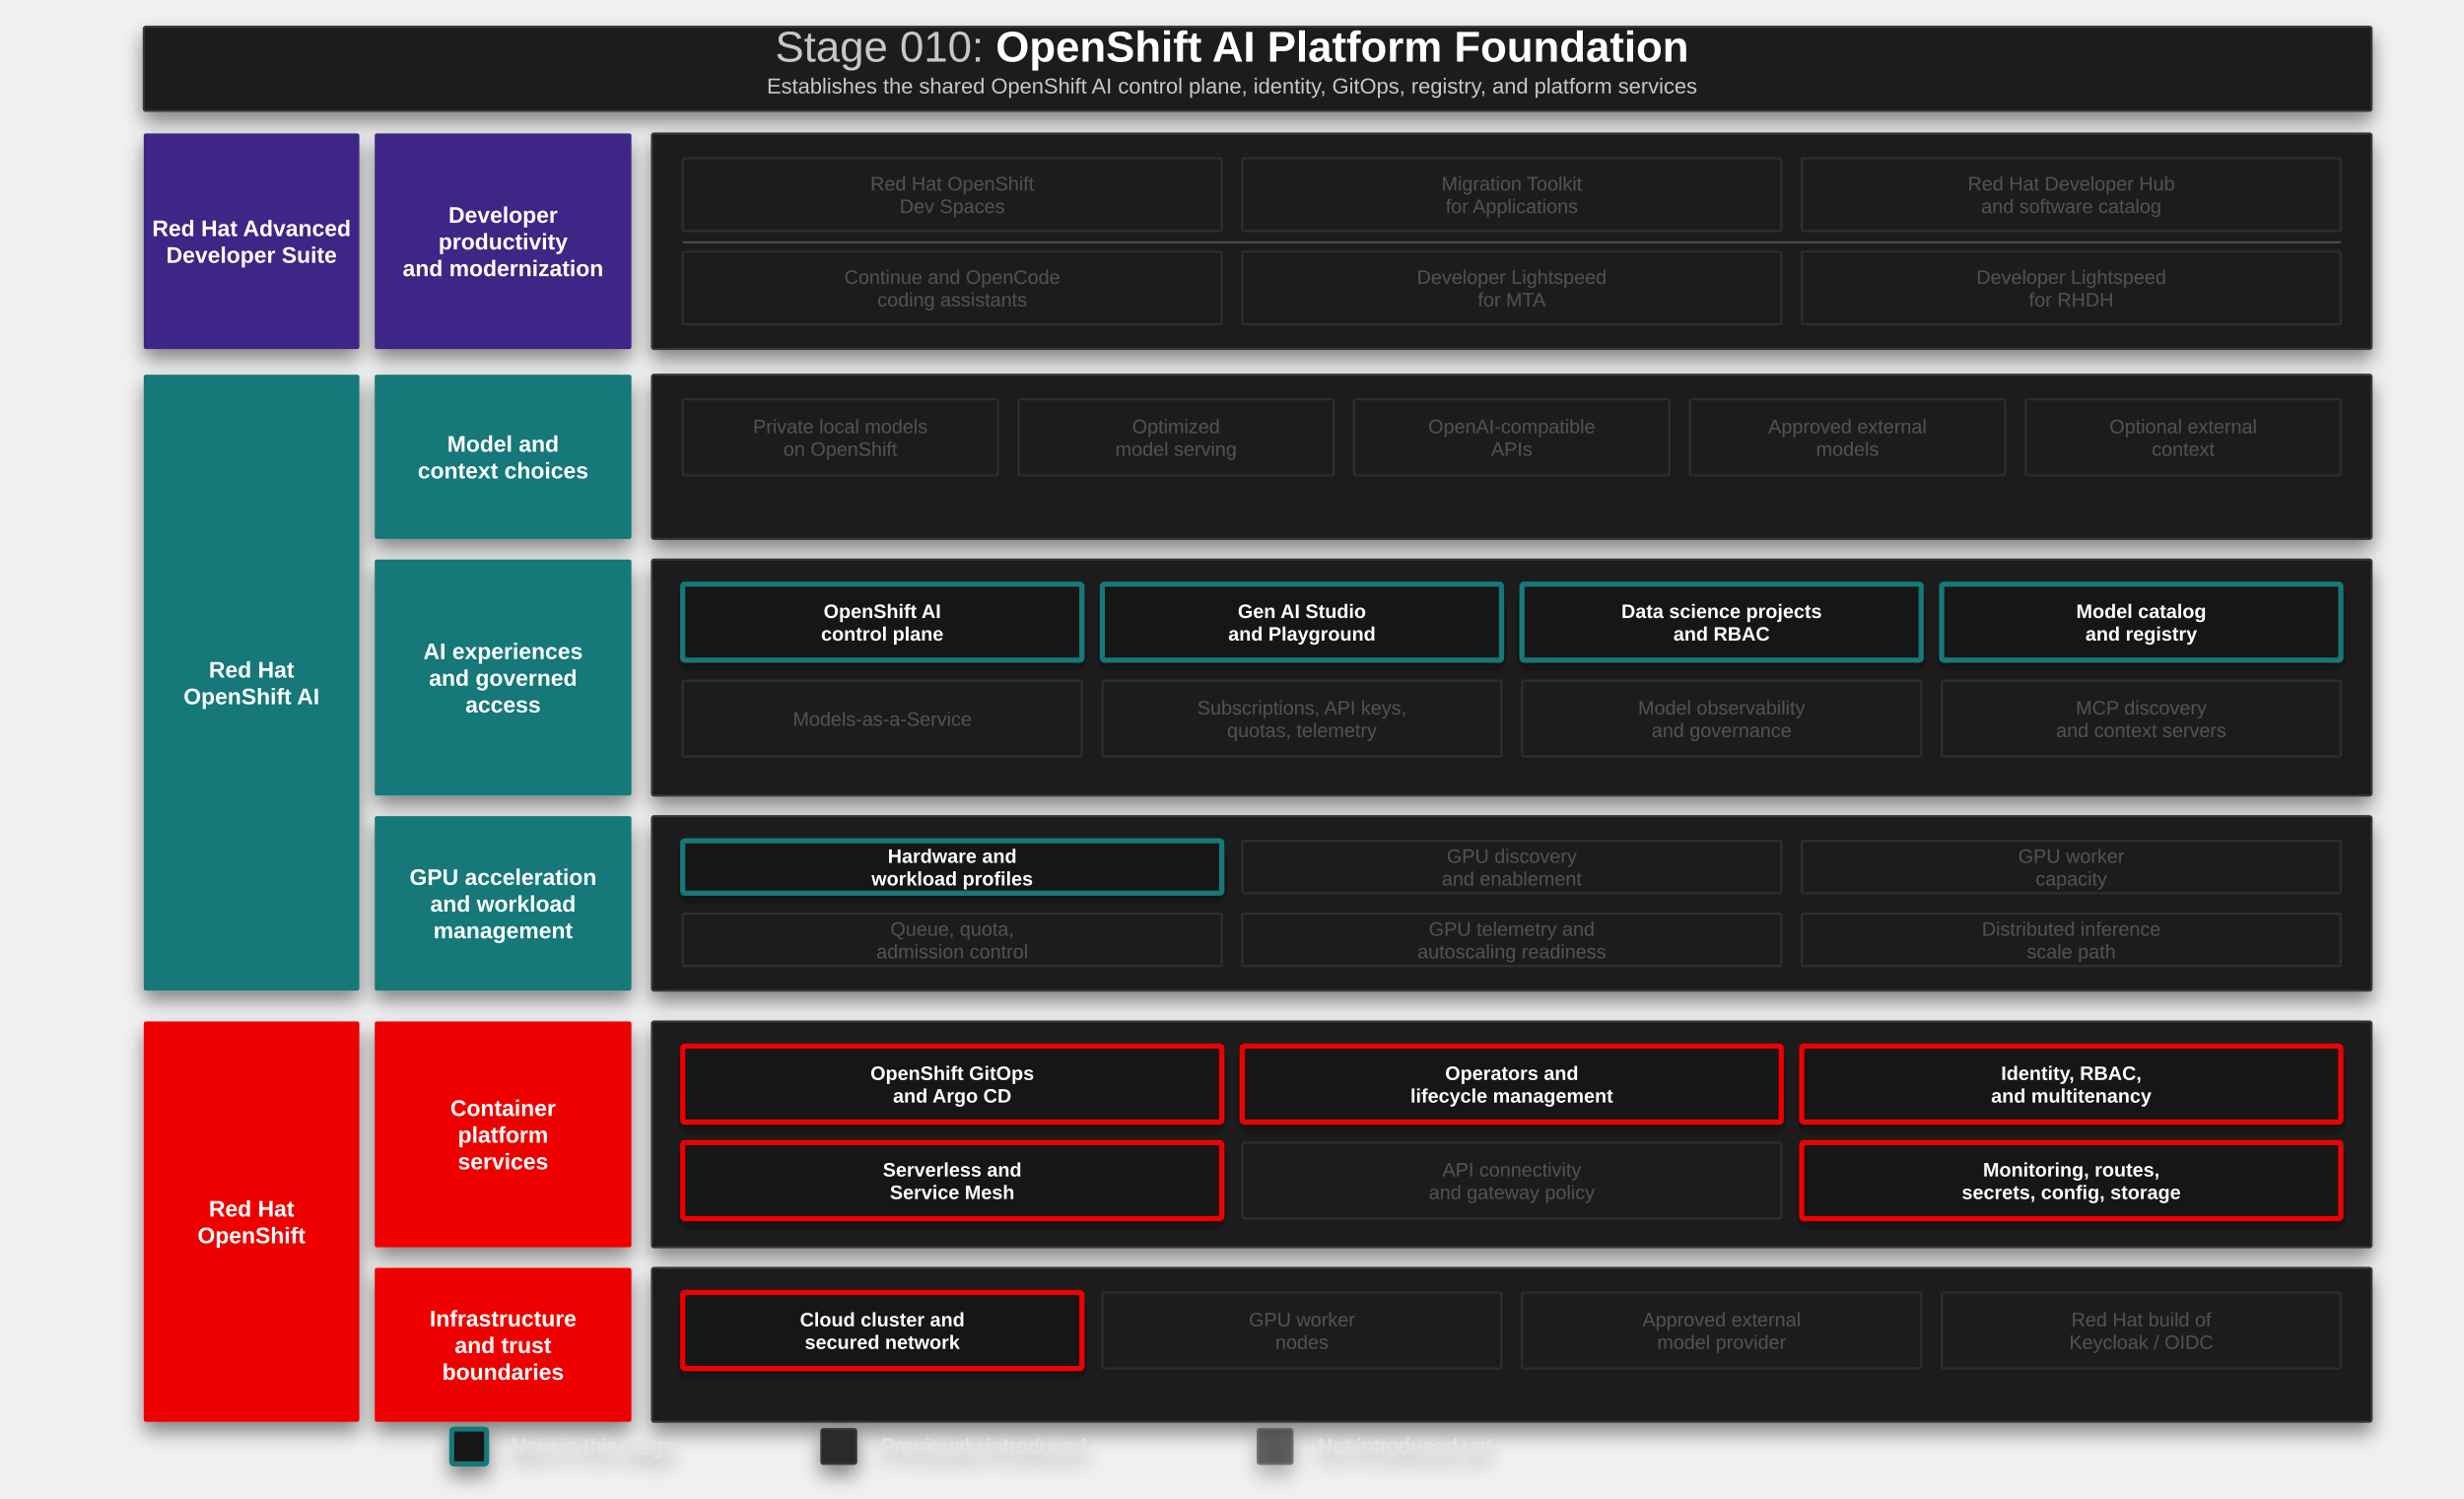
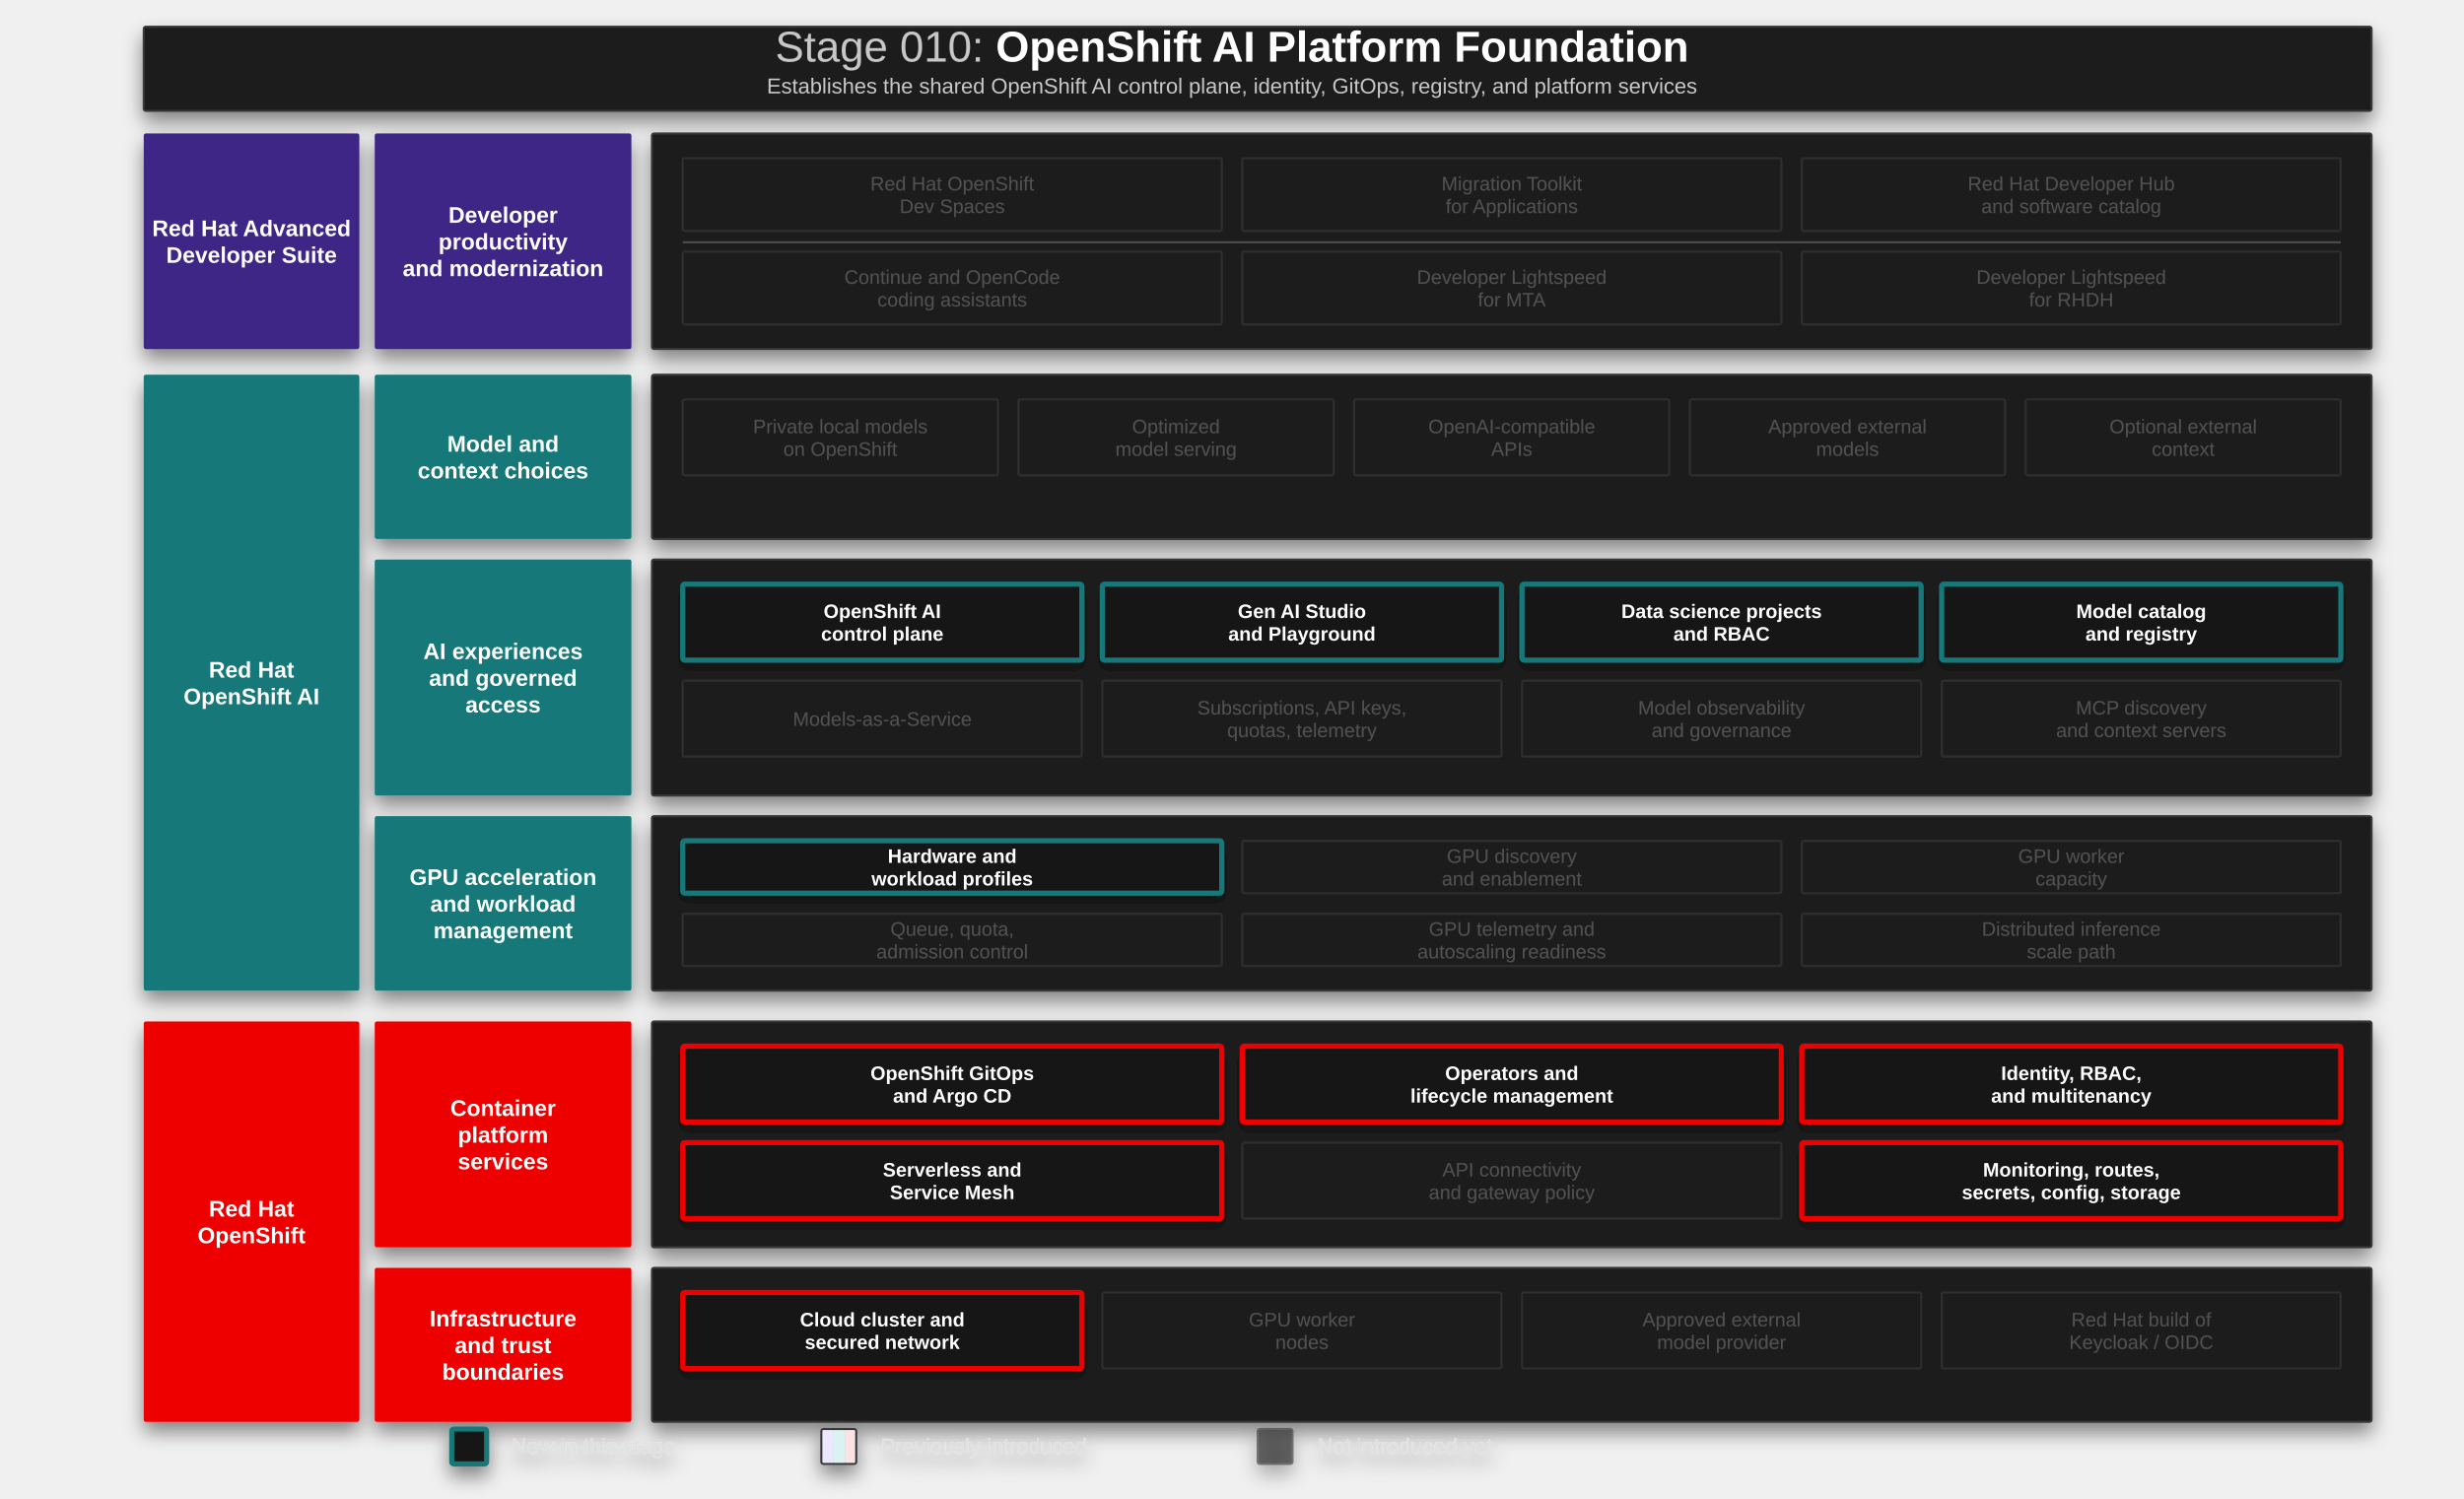
<svg xmlns="http://www.w3.org/2000/svg" width="2400" height="1460" viewBox="0 0 2400 1460" role="img" aria-labelledby="title desc">
  <style>.display{font-family:'Red Hat Display','Arial',sans-serif}.body{font-family:'Red Hat Text','Arial',sans-serif}</style>
  <defs>
    <filter id="lift" x="-20%" y="-20%" width="140%" height="140%">
      <feDropShadow dx="0" dy="6" stdDeviation="5" flood-color="#000" flood-opacity="0.55" />
    </filter>
    <filter id="panelShadow" x="-8%" y="-8%" width="116%" height="116%">
      <feDropShadow dx="0" dy="10" stdDeviation="9" flood-color="#000" flood-opacity="0.45" />
    </filter>
  </defs>
  <g filter="url(#panelShadow)">
    <rect x="140" y="26" width="2170" height="82" rx="2" fill="#1f1f1f" stroke="#383838" stroke-width="2" />
    <text x="1200" y="60" class="display" font-size="42" fill="#ffffff" font-weight="700" text-anchor="middle">
      <tspan fill="#c7c7c7" font-weight="500">Stage 010:</tspan> OpenShift AI Platform Foundation</text>
    <text x="1200" y="91" class="body" font-size="21" fill="#c7c7c7" text-anchor="middle">Establishes the shared OpenShift AI control plane, identity, GitOps, registry, and platform services</text>
    <rect x="140" y="130" width="210" height="210" rx="2" fill="#3d2785" stroke="#3d2785" stroke-width="0" />
    <text x="245" y="230" class="body" font-size="22" fill="#ffffff" font-weight="700" text-anchor="middle">Red Hat Advanced</text>
    <text x="245" y="256" class="body" font-size="22" fill="#ffffff" font-weight="700" text-anchor="middle">Developer Suite</text>
    <rect x="140" y="365" width="210" height="600" rx="2" fill="#147878" stroke="#147878" stroke-width="0" />
    <text x="245" y="660" class="body" font-size="22" fill="#ffffff" font-weight="700" text-anchor="middle">Red Hat</text>
    <text x="245" y="686" class="body" font-size="22" fill="#ffffff" font-weight="700" text-anchor="middle">OpenShift AI</text>
    <rect x="140" y="995" width="210" height="390" rx="2" fill="#ee0000" stroke="#ee0000" stroke-width="0" />
    <text x="245" y="1185" class="body" font-size="22" fill="#ffffff" font-weight="700" text-anchor="middle">Red Hat</text>
    <text x="245" y="1211" class="body" font-size="22" fill="#ffffff" font-weight="700" text-anchor="middle">OpenShift</text>
    <rect x="365" y="130" width="250" height="210" rx="2" fill="#3d2785" stroke="#3d2785" stroke-width="0" />
    <text x="490" y="217" class="body" font-size="22" fill="#ffffff" font-weight="700" text-anchor="middle">Developer</text>
    <text x="490" y="243" class="body" font-size="22" fill="#ffffff" font-weight="700" text-anchor="middle">productivity</text>
    <text x="490" y="269" class="body" font-size="22" fill="#ffffff" font-weight="700" text-anchor="middle">and modernization</text>
    <rect x="635" y="130" width="1675" height="210" rx="2" fill="#1f1f1f" stroke="#383838" stroke-width="2" />
    <g opacity="0.62">
      <rect x="665" y="154" width="525" height="71" rx="2" fill="#1f1f1f" stroke="#383838" stroke-width="2" />
      <text x="927.5" y="185.5" class="body" font-size="19" fill="#707070" font-weight="450" text-anchor="middle">Red Hat OpenShift</text>
      <text x="927.5" y="207.5" class="body" font-size="19" fill="#707070" font-weight="450" text-anchor="middle">Dev Spaces</text>
    </g>
    <g opacity="0.62">
      <rect x="1210" y="154" width="525" height="71" rx="2" fill="#1f1f1f" stroke="#383838" stroke-width="2" />
      <text x="1472.5" y="185.5" class="body" font-size="19" fill="#707070" font-weight="450" text-anchor="middle">Migration Toolkit</text>
      <text x="1472.5" y="207.5" class="body" font-size="19" fill="#707070" font-weight="450" text-anchor="middle">for Applications</text>
    </g>
    <g opacity="0.62">
      <rect x="1755" y="154" width="525" height="71" rx="2" fill="#1f1f1f" stroke="#383838" stroke-width="2" />
      <text x="2017.5" y="185.5" class="body" font-size="19" fill="#707070" font-weight="450" text-anchor="middle">Red Hat Developer Hub</text>
      <text x="2017.5" y="207.5" class="body" font-size="19" fill="#707070" font-weight="450" text-anchor="middle">and software catalog</text>
    </g>
    <g opacity="0.62">
      <rect x="665" y="245" width="525" height="71" rx="2" fill="#1f1f1f" stroke="#383838" stroke-width="2" />
      <text x="927.5" y="276.5" class="body" font-size="19" fill="#707070" font-weight="450" text-anchor="middle">Continue and OpenCode</text>
      <text x="927.5" y="298.5" class="body" font-size="19" fill="#707070" font-weight="450" text-anchor="middle">coding assistants</text>
    </g>
    <g opacity="0.62">
      <rect x="1210" y="245" width="525" height="71" rx="2" fill="#1f1f1f" stroke="#383838" stroke-width="2" />
      <text x="1472.5" y="276.5" class="body" font-size="19" fill="#707070" font-weight="450" text-anchor="middle">Developer Lightspeed</text>
      <text x="1472.5" y="298.5" class="body" font-size="19" fill="#707070" font-weight="450" text-anchor="middle">for MTA</text>
    </g>
    <g opacity="0.62">
      <rect x="1755" y="245" width="525" height="71" rx="2" fill="#1f1f1f" stroke="#383838" stroke-width="2" />
      <text x="2017.5" y="276.5" class="body" font-size="19" fill="#707070" font-weight="450" text-anchor="middle">Developer Lightspeed</text>
      <text x="2017.5" y="298.5" class="body" font-size="19" fill="#707070" font-weight="450" text-anchor="middle">for RHDH</text>
    </g>
    <line x1="665" y1="236" x2="2280" y2="236" stroke="#4d4d4d" stroke-width="2" />
    <rect x="365" y="365" width="250" height="160" rx="2" fill="#147878" stroke="#147878" stroke-width="0" />
    <text x="490" y="440" class="body" font-size="22" fill="#ffffff" font-weight="700" text-anchor="middle">Model and</text>
    <text x="490" y="466" class="body" font-size="22" fill="#ffffff" font-weight="700" text-anchor="middle">context choices</text>
    <rect x="635" y="365" width="1675" height="160" rx="2" fill="#1f1f1f" stroke="#383838" stroke-width="2" />
    <g opacity="0.62">
      <rect x="665" y="389" width="307" height="74" rx="2" fill="#1f1f1f" stroke="#383838" stroke-width="2" />
      <text x="818.5" y="422" class="body" font-size="19" fill="#707070" font-weight="450" text-anchor="middle">Private local models</text>
      <text x="818.5" y="444" class="body" font-size="19" fill="#707070" font-weight="450" text-anchor="middle">on OpenShift</text>
    </g>
    <g opacity="0.62">
      <rect x="992" y="389" width="307" height="74" rx="2" fill="#1f1f1f" stroke="#383838" stroke-width="2" />
      <text x="1145.5" y="422" class="body" font-size="19" fill="#707070" font-weight="450" text-anchor="middle">Optimized</text>
      <text x="1145.5" y="444" class="body" font-size="19" fill="#707070" font-weight="450" text-anchor="middle">model serving</text>
    </g>
    <g opacity="0.62">
      <rect x="1319" y="389" width="307" height="74" rx="2" fill="#1f1f1f" stroke="#383838" stroke-width="2" />
      <text x="1472.5" y="422" class="body" font-size="19" fill="#707070" font-weight="450" text-anchor="middle">OpenAI-compatible</text>
      <text x="1472.5" y="444" class="body" font-size="19" fill="#707070" font-weight="450" text-anchor="middle">APIs</text>
    </g>
    <g opacity="0.62">
      <rect x="1646" y="389" width="307" height="74" rx="2" fill="#1f1f1f" stroke="#383838" stroke-width="2" />
      <text x="1799.5" y="422" class="body" font-size="19" fill="#707070" font-weight="450" text-anchor="middle">Approved external</text>
      <text x="1799.5" y="444" class="body" font-size="19" fill="#707070" font-weight="450" text-anchor="middle">models</text>
    </g>
    <g opacity="0.62">
      <rect x="1973" y="389" width="307" height="74" rx="2" fill="#1f1f1f" stroke="#383838" stroke-width="2" />
      <text x="2126.5" y="422" class="body" font-size="19" fill="#707070" font-weight="450" text-anchor="middle">Optional external</text>
      <text x="2126.5" y="444" class="body" font-size="19" fill="#707070" font-weight="450" text-anchor="middle">context</text>
    </g>
    <rect x="365" y="545" width="250" height="230" rx="2" fill="#147878" stroke="#147878" stroke-width="0" />
    <text x="490" y="642" class="body" font-size="22" fill="#ffffff" font-weight="700" text-anchor="middle">AI experiences</text>
    <text x="490" y="668" class="body" font-size="22" fill="#ffffff" font-weight="700" text-anchor="middle">and governed</text>
    <text x="490" y="694" class="body" font-size="22" fill="#ffffff" font-weight="700" text-anchor="middle">access</text>
    <rect x="635" y="545" width="1675" height="230" rx="2" fill="#1f1f1f" stroke="#383838" stroke-width="2" />
    <g filter="url(#lift)">
      <rect x="665" y="569" width="388.75" height="74" rx="2" fill="#151515" stroke="#147878" stroke-width="5" />
      <text x="859.375" y="602" class="body" font-size="19" fill="#ffffff" font-weight="700" text-anchor="middle">OpenShift AI</text>
      <text x="859.375" y="624" class="body" font-size="19" fill="#ffffff" font-weight="700" text-anchor="middle">control plane</text>
    </g>
    <g filter="url(#lift)">
      <rect x="1073.75" y="569" width="388.75" height="74" rx="2" fill="#151515" stroke="#147878" stroke-width="5" />
      <text x="1268.125" y="602" class="body" font-size="19" fill="#ffffff" font-weight="700" text-anchor="middle">Gen AI Studio</text>
      <text x="1268.125" y="624" class="body" font-size="19" fill="#ffffff" font-weight="700" text-anchor="middle">and Playground</text>
    </g>
    <g filter="url(#lift)">
      <rect x="1482.5" y="569" width="388.75" height="74" rx="2" fill="#151515" stroke="#147878" stroke-width="5" />
      <text x="1676.875" y="602" class="body" font-size="19" fill="#ffffff" font-weight="700" text-anchor="middle">Data science projects</text>
      <text x="1676.875" y="624" class="body" font-size="19" fill="#ffffff" font-weight="700" text-anchor="middle">and RBAC</text>
    </g>
    <g filter="url(#lift)">
      <rect x="1891.25" y="569" width="388.75" height="74" rx="2" fill="#151515" stroke="#147878" stroke-width="5" />
      <text x="2085.625" y="602" class="body" font-size="19" fill="#ffffff" font-weight="700" text-anchor="middle">Model catalog</text>
      <text x="2085.625" y="624" class="body" font-size="19" fill="#ffffff" font-weight="700" text-anchor="middle">and registry</text>
    </g>
    <g opacity="0.62">
      <rect x="665" y="663" width="388.75" height="74" rx="2" fill="#1f1f1f" stroke="#383838" stroke-width="2" />
      <text x="859.375" y="707" class="body" font-size="19" fill="#707070" font-weight="450" text-anchor="middle">Models-as-a-Service</text>
    </g>
    <g opacity="0.62">
      <rect x="1073.75" y="663" width="388.75" height="74" rx="2" fill="#1f1f1f" stroke="#383838" stroke-width="2" />
      <text x="1268.125" y="696" class="body" font-size="19" fill="#707070" font-weight="450" text-anchor="middle">Subscriptions, API keys,</text>
      <text x="1268.125" y="718" class="body" font-size="19" fill="#707070" font-weight="450" text-anchor="middle">quotas, telemetry</text>
    </g>
    <g opacity="0.62">
      <rect x="1482.5" y="663" width="388.75" height="74" rx="2" fill="#1f1f1f" stroke="#383838" stroke-width="2" />
      <text x="1676.875" y="696" class="body" font-size="19" fill="#707070" font-weight="450" text-anchor="middle">Model observability</text>
      <text x="1676.875" y="718" class="body" font-size="19" fill="#707070" font-weight="450" text-anchor="middle">and governance</text>
    </g>
    <g opacity="0.62">
      <rect x="1891.25" y="663" width="388.75" height="74" rx="2" fill="#1f1f1f" stroke="#383838" stroke-width="2" />
      <text x="2085.625" y="696" class="body" font-size="19" fill="#707070" font-weight="450" text-anchor="middle">MCP discovery</text>
      <text x="2085.625" y="718" class="body" font-size="19" fill="#707070" font-weight="450" text-anchor="middle">and context servers</text>
    </g>
    <rect x="365" y="795" width="250" height="170" rx="2" fill="#147878" stroke="#147878" stroke-width="0" />
    <text x="490" y="862" class="body" font-size="22" fill="#ffffff" font-weight="700" text-anchor="middle">GPU acceleration</text>
    <text x="490" y="888" class="body" font-size="22" fill="#ffffff" font-weight="700" text-anchor="middle">and workload</text>
    <text x="490" y="914" class="body" font-size="22" fill="#ffffff" font-weight="700" text-anchor="middle">management</text>
    <rect x="635" y="795" width="1675" height="170" rx="2" fill="#1f1f1f" stroke="#383838" stroke-width="2" />
    <g filter="url(#lift)">
      <rect x="665" y="819" width="525" height="51" rx="2" fill="#151515" stroke="#147878" stroke-width="5" />
      <text x="927.5" y="840.5" class="body" font-size="19" fill="#ffffff" font-weight="700" text-anchor="middle">Hardware and</text>
      <text x="927.5" y="862.5" class="body" font-size="19" fill="#ffffff" font-weight="700" text-anchor="middle">workload profiles</text>
    </g>
    <g opacity="0.62">
      <rect x="1210" y="819" width="525" height="51" rx="2" fill="#1f1f1f" stroke="#383838" stroke-width="2" />
      <text x="1472.5" y="840.5" class="body" font-size="19" fill="#707070" font-weight="450" text-anchor="middle">GPU discovery</text>
      <text x="1472.5" y="862.5" class="body" font-size="19" fill="#707070" font-weight="450" text-anchor="middle">and enablement</text>
    </g>
    <g opacity="0.62">
      <rect x="1755" y="819" width="525" height="51" rx="2" fill="#1f1f1f" stroke="#383838" stroke-width="2" />
      <text x="2017.5" y="840.5" class="body" font-size="19" fill="#707070" font-weight="450" text-anchor="middle">GPU worker</text>
      <text x="2017.5" y="862.5" class="body" font-size="19" fill="#707070" font-weight="450" text-anchor="middle">capacity</text>
    </g>
    <g opacity="0.62">
      <rect x="665" y="890" width="525" height="51" rx="2" fill="#1f1f1f" stroke="#383838" stroke-width="2" />
      <text x="927.5" y="911.5" class="body" font-size="19" fill="#707070" font-weight="450" text-anchor="middle">Queue, quota,</text>
      <text x="927.5" y="933.5" class="body" font-size="19" fill="#707070" font-weight="450" text-anchor="middle">admission control</text>
    </g>
    <g opacity="0.62">
      <rect x="1210" y="890" width="525" height="51" rx="2" fill="#1f1f1f" stroke="#383838" stroke-width="2" />
      <text x="1472.5" y="911.5" class="body" font-size="19" fill="#707070" font-weight="450" text-anchor="middle">GPU telemetry and</text>
      <text x="1472.5" y="933.5" class="body" font-size="19" fill="#707070" font-weight="450" text-anchor="middle">autoscaling readiness</text>
    </g>
    <g opacity="0.62">
      <rect x="1755" y="890" width="525" height="51" rx="2" fill="#1f1f1f" stroke="#383838" stroke-width="2" />
      <text x="2017.5" y="911.5" class="body" font-size="19" fill="#707070" font-weight="450" text-anchor="middle">Distributed inference</text>
      <text x="2017.5" y="933.5" class="body" font-size="19" fill="#707070" font-weight="450" text-anchor="middle">scale path</text>
    </g>
    <rect x="365" y="995" width="250" height="220" rx="2" fill="#ee0000" stroke="#ee0000" stroke-width="0" />
    <text x="490" y="1087" class="body" font-size="22" fill="#ffffff" font-weight="700" text-anchor="middle">Container</text>
    <text x="490" y="1113" class="body" font-size="22" fill="#ffffff" font-weight="700" text-anchor="middle">platform</text>
    <text x="490" y="1139" class="body" font-size="22" fill="#ffffff" font-weight="700" text-anchor="middle">services</text>
    <rect x="635" y="995" width="1675" height="220" rx="2" fill="#1f1f1f" stroke="#383838" stroke-width="2" />
    <g filter="url(#lift)">
      <rect x="665" y="1019" width="525" height="74" rx="2" fill="#151515" stroke="#ee0000" stroke-width="5" />
      <text x="927.5" y="1052" class="body" font-size="19" fill="#ffffff" font-weight="700" text-anchor="middle">OpenShift GitOps</text>
      <text x="927.5" y="1074" class="body" font-size="19" fill="#ffffff" font-weight="700" text-anchor="middle">and Argo CD</text>
    </g>
    <g filter="url(#lift)">
      <rect x="1210" y="1019" width="525" height="74" rx="2" fill="#151515" stroke="#ee0000" stroke-width="5" />
      <text x="1472.5" y="1052" class="body" font-size="19" fill="#ffffff" font-weight="700" text-anchor="middle">Operators and</text>
      <text x="1472.5" y="1074" class="body" font-size="19" fill="#ffffff" font-weight="700" text-anchor="middle">lifecycle management</text>
    </g>
    <g filter="url(#lift)">
      <rect x="1755" y="1019" width="525" height="74" rx="2" fill="#151515" stroke="#ee0000" stroke-width="5" />
      <text x="2017.5" y="1052" class="body" font-size="19" fill="#ffffff" font-weight="700" text-anchor="middle">Identity, RBAC,</text>
      <text x="2017.5" y="1074" class="body" font-size="19" fill="#ffffff" font-weight="700" text-anchor="middle">and multitenancy</text>
    </g>
    <g filter="url(#lift)">
      <rect x="665" y="1113" width="525" height="74" rx="2" fill="#151515" stroke="#ee0000" stroke-width="5" />
      <text x="927.5" y="1146" class="body" font-size="19" fill="#ffffff" font-weight="700" text-anchor="middle">Serverless and</text>
      <text x="927.5" y="1168" class="body" font-size="19" fill="#ffffff" font-weight="700" text-anchor="middle">Service Mesh</text>
    </g>
    <g opacity="0.62">
      <rect x="1210" y="1113" width="525" height="74" rx="2" fill="#1f1f1f" stroke="#383838" stroke-width="2" />
      <text x="1472.5" y="1146" class="body" font-size="19" fill="#707070" font-weight="450" text-anchor="middle">API connectivity</text>
      <text x="1472.5" y="1168" class="body" font-size="19" fill="#707070" font-weight="450" text-anchor="middle">and gateway policy</text>
    </g>
    <g filter="url(#lift)">
      <rect x="1755" y="1113" width="525" height="74" rx="2" fill="#151515" stroke="#ee0000" stroke-width="5" />
      <text x="2017.5" y="1146" class="body" font-size="19" fill="#ffffff" font-weight="700" text-anchor="middle">Monitoring, routes,</text>
      <text x="2017.5" y="1168" class="body" font-size="19" fill="#ffffff" font-weight="700" text-anchor="middle">secrets, config, storage</text>
    </g>
    <rect x="365" y="1235" width="250" height="150" rx="2" fill="#ee0000" stroke="#ee0000" stroke-width="0" />
    <text x="490" y="1292" class="body" font-size="22" fill="#ffffff" font-weight="700" text-anchor="middle">Infrastructure</text>
    <text x="490" y="1318" class="body" font-size="22" fill="#ffffff" font-weight="700" text-anchor="middle">and trust</text>
    <text x="490" y="1344" class="body" font-size="22" fill="#ffffff" font-weight="700" text-anchor="middle">boundaries</text>
    <rect x="635" y="1235" width="1675" height="150" rx="2" fill="#1f1f1f" stroke="#383838" stroke-width="2" />
    <g filter="url(#lift)">
      <rect x="665" y="1259" width="388.75" height="74" rx="2" fill="#151515" stroke="#ee0000" stroke-width="5" />
      <text x="859.375" y="1292" class="body" font-size="19" fill="#ffffff" font-weight="700" text-anchor="middle">Cloud cluster and</text>
      <text x="859.375" y="1314" class="body" font-size="19" fill="#ffffff" font-weight="700" text-anchor="middle">secured network</text>
    </g>
    <g opacity="0.62">
      <rect x="1073.75" y="1259" width="388.75" height="74" rx="2" fill="#1f1f1f" stroke="#383838" stroke-width="2" />
      <text x="1268.125" y="1292" class="body" font-size="19" fill="#707070" font-weight="450" text-anchor="middle">GPU worker</text>
      <text x="1268.125" y="1314" class="body" font-size="19" fill="#707070" font-weight="450" text-anchor="middle">nodes</text>
    </g>
    <g opacity="0.62">
      <rect x="1482.5" y="1259" width="388.75" height="74" rx="2" fill="#1f1f1f" stroke="#383838" stroke-width="2" />
      <text x="1676.875" y="1292" class="body" font-size="19" fill="#707070" font-weight="450" text-anchor="middle">Approved external</text>
      <text x="1676.875" y="1314" class="body" font-size="19" fill="#707070" font-weight="450" text-anchor="middle">model provider</text>
    </g>
    <g opacity="0.62">
      <rect x="1891.25" y="1259" width="388.75" height="74" rx="2" fill="#1f1f1f" stroke="#383838" stroke-width="2" />
      <text x="2085.625" y="1292" class="body" font-size="19" fill="#707070" font-weight="450" text-anchor="middle">Red Hat build of</text>
      <text x="2085.625" y="1314" class="body" font-size="19" fill="#707070" font-weight="450" text-anchor="middle">Keycloak / OIDC</text>
    </g>
    <rect x="440" y="1392" width="34" height="34" rx="2" fill="#151515" stroke="#147878" stroke-width="5" />
    <text x="498" y="1416" class="body" font-size="21" fill="#e0e0e0">New in this stage</text>
-     <rect x="800" y="1392" width="34" height="34" rx="2" fill="#292929" stroke="#383838" stroke-width="2" />
+     <rect x="800" y="1392" width="12" height="34" rx="2" fill="#ece6ff" stroke="#383838" stroke-width="0" />
+     <rect x="812" y="1392" width="11" height="34" rx="2" fill="#daf2f2" stroke="#383838" stroke-width="0" />
+     <rect x="823" y="1392" width="11" height="34" rx="2" fill="#fce3e3" stroke="#383838" stroke-width="0" />
+     <rect x="800" y="1392" width="34" height="34" rx="2" fill="none" stroke="#383838" stroke-width="2" />
    <text x="858" y="1416" class="body" font-size="21" fill="#e0e0e0">Previously introduced</text>
    <rect x="1225" y="1392" width="34" height="34" rx="2" fill="#1f1f1f" stroke="#383838" stroke-width="2" opacity="0.62" />
    <text x="1283" y="1416" class="body" font-size="21" fill="#e0e0e0">Not introduced yet</text>
  </g>
</svg>
